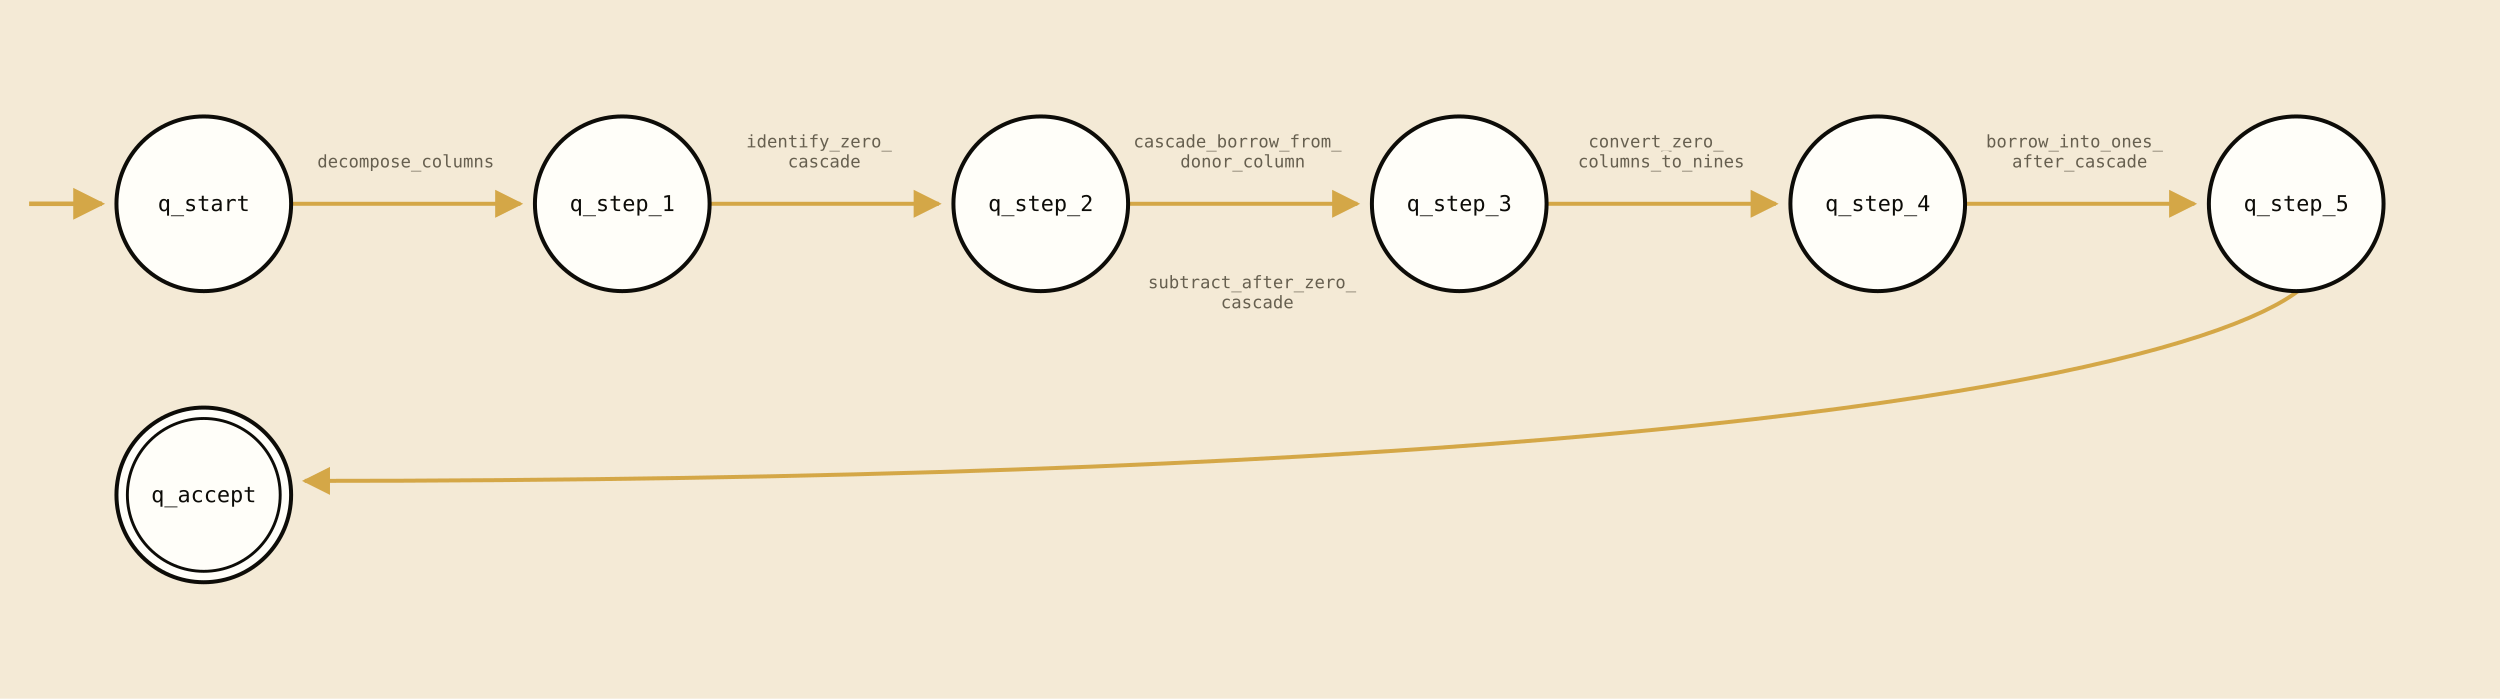
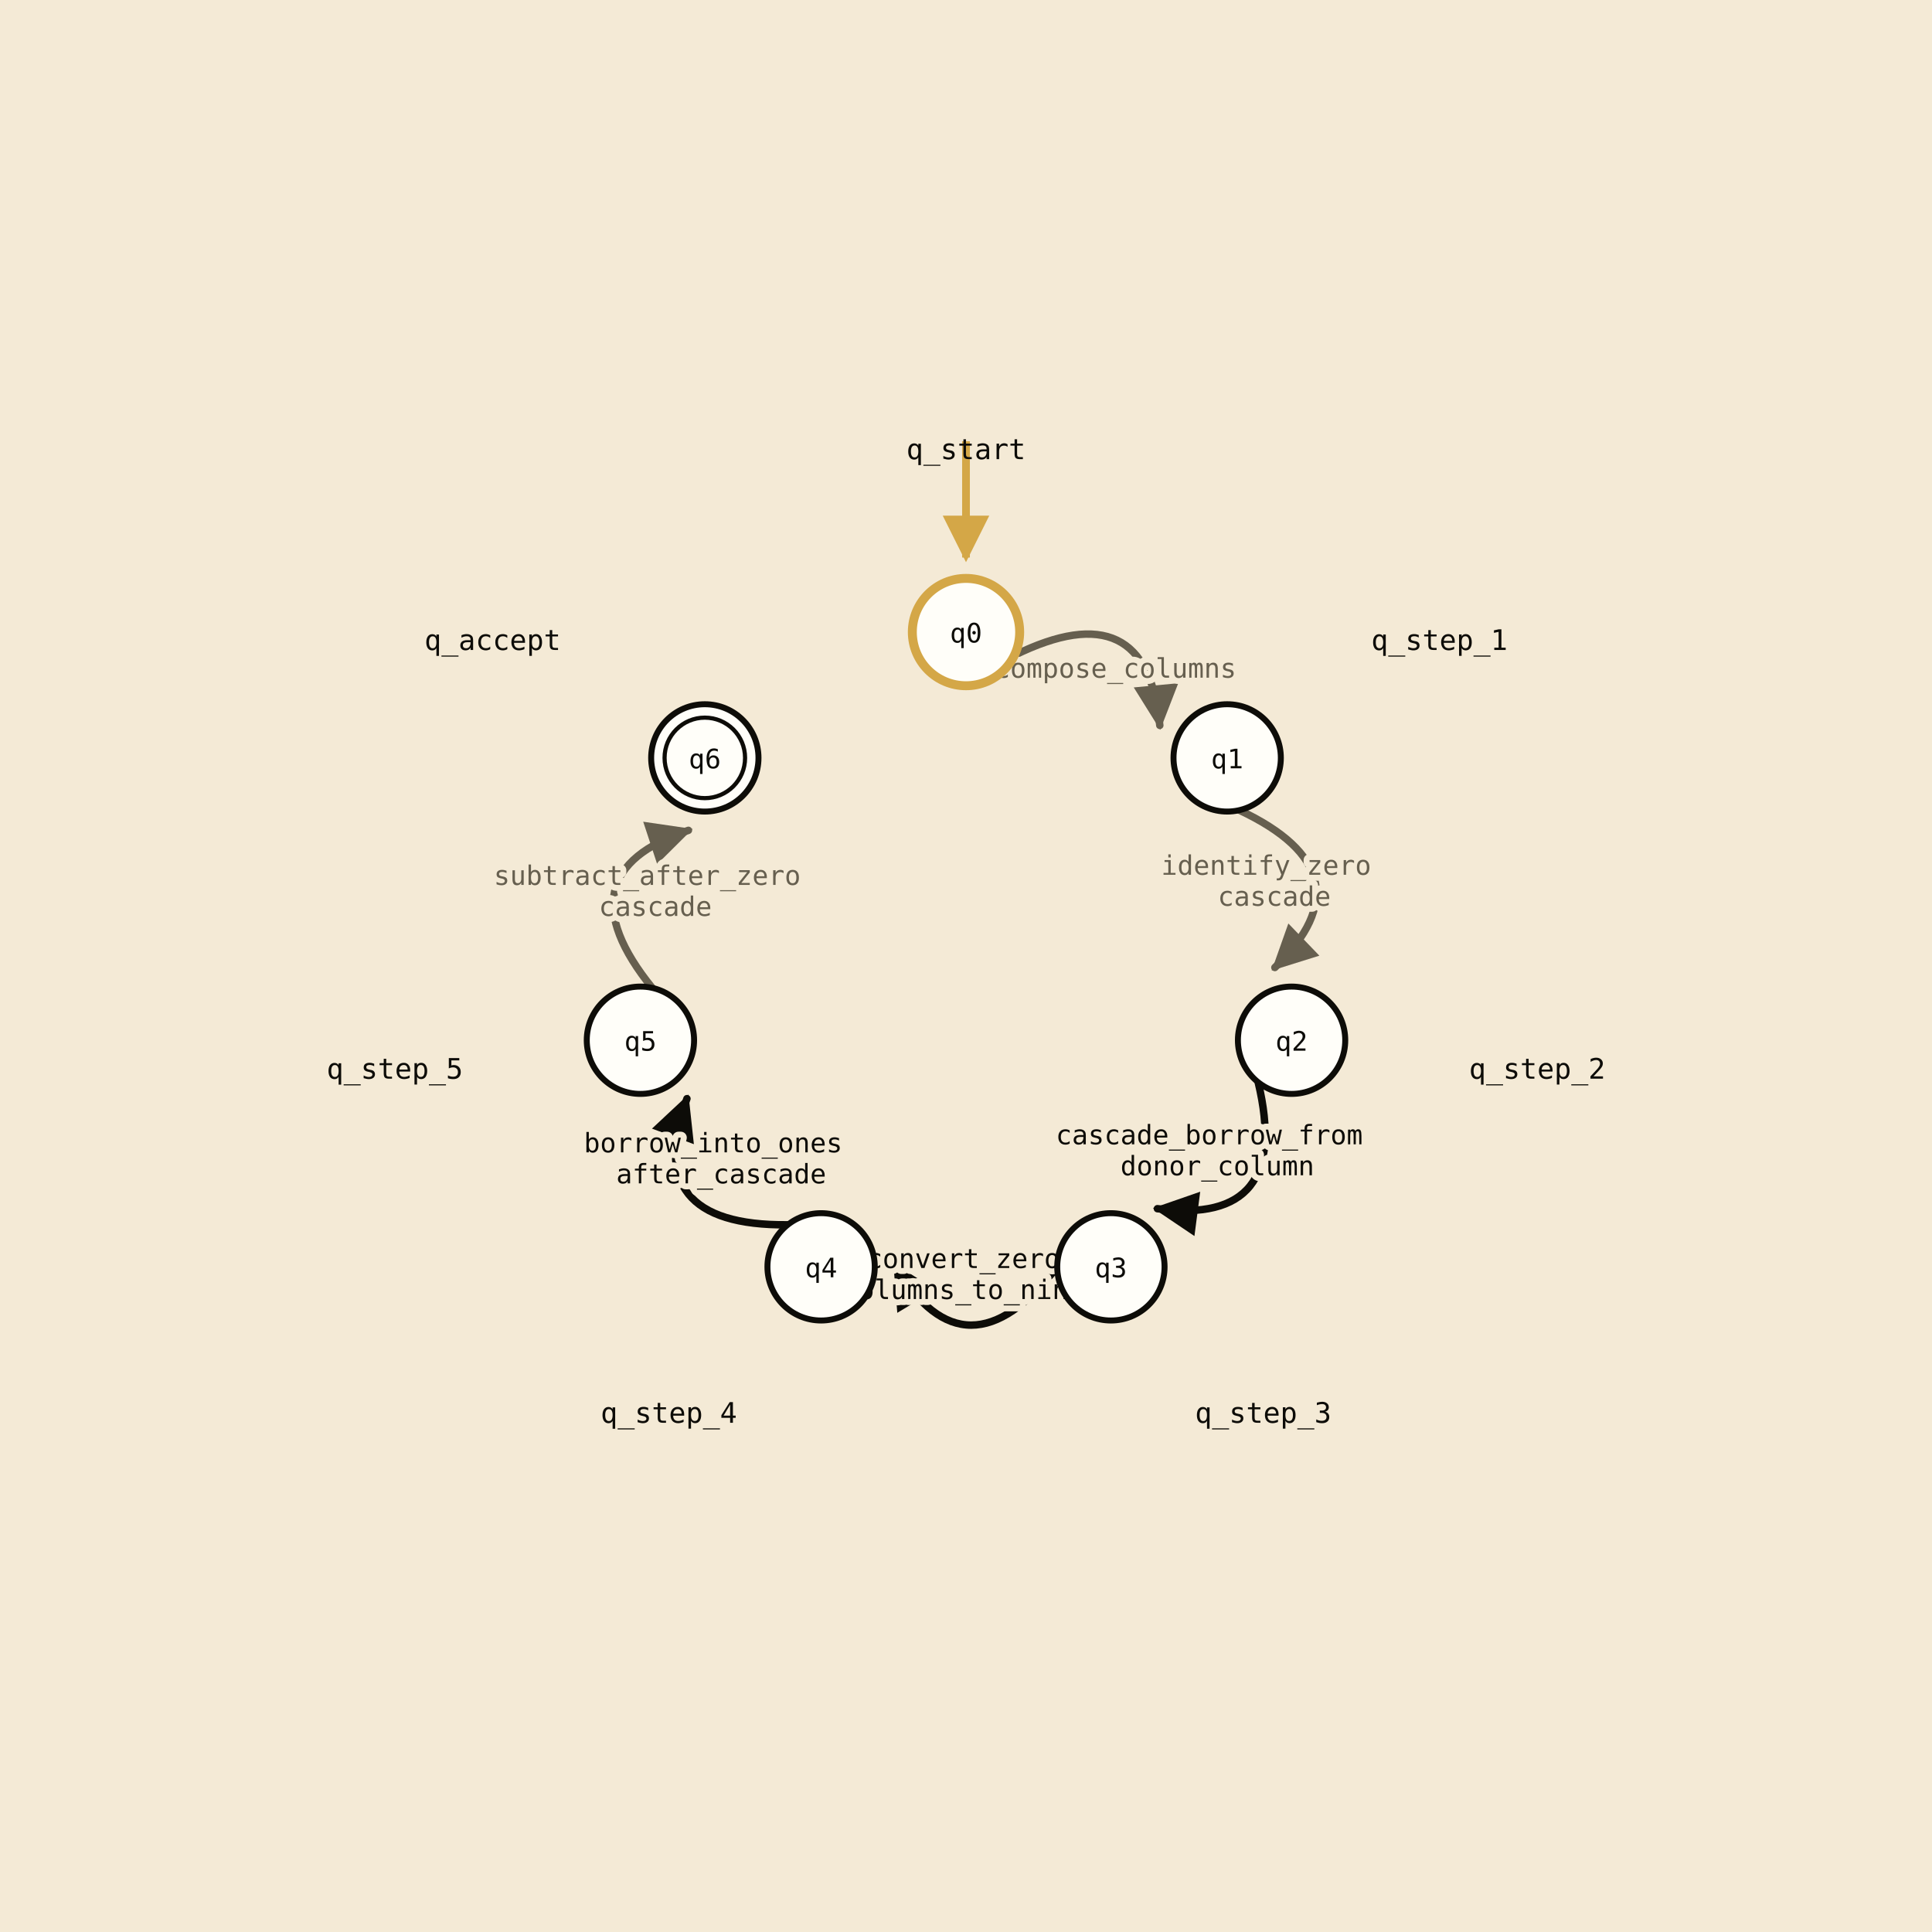
- <svg xmlns="http://www.w3.org/2000/svg" width="1374" height="384" viewBox="0 0 1374 384" role="img" aria-labelledby="title desc">
+ <svg xmlns="http://www.w3.org/2000/svg" width="648" height="648" viewBox="0 0 648 648" role="img" aria-labelledby="title desc">
  <defs>
-     <marker id="arrow-static" viewBox="0 0 10 10" refX="9" refY="5" markerWidth="7" markerHeight="7" orient="auto-start-reverse">
+     <marker id="arrow-conserving" viewBox="0 0 10 10" refX="9" refY="5" markerWidth="6" markerHeight="6" orient="auto-start-reverse">
      <path d="M 0 0 L 10 5 L 0 10 z" fill="#0d0c08" />
    </marker>
-     <marker id="arrow-observed" viewBox="0 0 10 10" refX="9" refY="5" markerWidth="7" markerHeight="7" orient="auto-start-reverse">
-       <path d="M 0 0 L 10 5 L 0 10 z" fill="#d4a747" />
+     <marker id="arrow-deforming" viewBox="0 0 10 10" refX="9" refY="5" markerWidth="6" markerHeight="6" orient="auto-start-reverse">
+       <path d="M 0 0 L 10 5 L 0 10 z" fill="#b95238" />
    </marker>
-     <marker id="arrow-combined" viewBox="0 0 10 10" refX="9" refY="5" markerWidth="7" markerHeight="7" orient="auto-start-reverse">
+     <marker id="arrow-neutral" viewBox="0 0 10 10" refX="9" refY="5" markerWidth="6" markerHeight="6" orient="auto-start-reverse">
+       <path d="M 0 0 L 10 5 L 0 10 z" fill="#665f4f" />
+     </marker>
+     <marker id="arrow-start" viewBox="0 0 10 10" refX="9" refY="5" markerWidth="6" markerHeight="6" orient="auto-start-reverse">
      <path d="M 0 0 L 10 5 L 0 10 z" fill="#d4a747" />
    </marker>
  </defs>
  <rect width="100%" height="100%" fill="#f4ead6" />
-   <path class="edge-static-observed" d="M 160.0 112.0 L 286.0 112.0" fill="none" stroke="#d4a747" stroke-width="2.2" marker-end="url(#arrow-combined)" />
-   <text text-anchor="middle" font-family="ui-monospace, Menlo, Consolas, monospace" font-size="9.5" fill="#665f4f" stroke="#f4ead6" stroke-width="5" stroke-linejoin="round" paint-order="stroke fill">
-     <tspan x="223.0" y="92.0">decompose_columns</tspan>
+   <path class="edge-neutral" d="M 340.2 219.8 Q 384.7 197.9 389.0 243.3" fill="none" stroke="#665f4f" stroke-width="2.5" stroke-linecap="round" marker-end="url(#arrow-neutral)" />
+   <text text-anchor="middle" font-family="ui-monospace, Menlo, Consolas, monospace" font-size="9.0" fill="#665f4f" stroke="#f4ead6" stroke-width="4" stroke-linejoin="round" paint-order="stroke fill">
+     <tspan x="368.6" y="227.3">decompose_columns</tspan>
  </text>
-   <path class="edge-static-observed" d="M 390.0 112.0 L 516.0 112.0" fill="none" stroke="#d4a747" stroke-width="2.2" marker-end="url(#arrow-combined)" />
-   <text text-anchor="middle" font-family="ui-monospace, Menlo, Consolas, monospace" font-size="9.5" fill="#665f4f" stroke="#f4ead6" stroke-width="5" stroke-linejoin="round" paint-order="stroke fill">
-     <tspan x="453.0" y="81.0">identify_zero_</tspan>
-     <tspan x="453.0" y="92.0">cascade</tspan>
+   <path class="edge-neutral" d="M 415.6 271.7 Q 460.5 292.8 427.6 324.5" fill="none" stroke="#665f4f" stroke-width="2.5" stroke-linecap="round" marker-end="url(#arrow-neutral)" />
+   <text text-anchor="middle" font-family="ui-monospace, Menlo, Consolas, monospace" font-size="9.0" fill="#665f4f" stroke="#f4ead6" stroke-width="4" stroke-linejoin="round" paint-order="stroke fill">
+     <tspan x="427.4" y="293.4">identify_zero</tspan>
+     <tspan x="427.4" y="303.8">cascade</tspan>
  </text>
-   <path class="edge-static-observed" d="M 620.0 112.0 L 746.0 112.0" fill="none" stroke="#d4a747" stroke-width="2.2" marker-end="url(#arrow-combined)" />
-   <text text-anchor="middle" font-family="ui-monospace, Menlo, Consolas, monospace" font-size="9.5" fill="#665f4f" stroke="#f4ead6" stroke-width="5" stroke-linejoin="round" paint-order="stroke fill">
-     <tspan x="683.0" y="81.0">cascade_borrow_from_</tspan>
-     <tspan x="683.0" y="92.0">donor_column</tspan>
+   <path class="edge-conserving" d="M 422.0 363.0 Q 433.5 411.3 388.2 405.4" fill="none" stroke="#0d0c08" stroke-width="2.5" stroke-linecap="round" marker-end="url(#arrow-conserving)" />
+   <text text-anchor="middle" font-family="ui-monospace, Menlo, Consolas, monospace" font-size="9.0" fill="#0d0c08" stroke="#f4ead6" stroke-width="4" stroke-linejoin="round" paint-order="stroke fill">
+     <tspan x="408.3" y="383.8">cascade_borrow_from</tspan>
+     <tspan x="408.3" y="394.2">donor_column</tspan>
  </text>
-   <path class="edge-static-observed" d="M 850.0 112.0 L 976.0 112.0" fill="none" stroke="#d4a747" stroke-width="2.2" marker-end="url(#arrow-combined)" />
-   <text text-anchor="middle" font-family="ui-monospace, Menlo, Consolas, monospace" font-size="9.5" fill="#665f4f" stroke="#f4ead6" stroke-width="5" stroke-linejoin="round" paint-order="stroke fill">
-     <tspan x="913.0" y="81.0">convert_zero_</tspan>
-     <tspan x="913.0" y="92.0">columns_to_nines</tspan>
+   <path class="edge-conserving" d="M 354.6 424.9 Q 324.0 464.0 300.4 424.9" fill="none" stroke="#0d0c08" stroke-width="2.5" stroke-linecap="round" marker-end="url(#arrow-conserving)" />
+   <text text-anchor="middle" font-family="ui-monospace, Menlo, Consolas, monospace" font-size="9.0" fill="#0d0c08" stroke="#f4ead6" stroke-width="4" stroke-linejoin="round" paint-order="stroke fill">
+     <tspan x="325.8" y="425.3">convert_zero</tspan>
+     <tspan x="325.8" y="435.7">columns_to_nines</tspan>
  </text>
-   <path class="edge-static-observed" d="M 1080.0 112.0 L 1206.0 112.0" fill="none" stroke="#d4a747" stroke-width="2.2" marker-end="url(#arrow-combined)" />
-   <text text-anchor="middle" font-family="ui-monospace, Menlo, Consolas, monospace" font-size="9.5" fill="#665f4f" stroke="#f4ead6" stroke-width="5" stroke-linejoin="round" paint-order="stroke fill">
-     <tspan x="1143.0" y="81.0">borrow_into_ones_</tspan>
-     <tspan x="1143.0" y="92.0">after_cascade</tspan>
+   <path class="edge-conserving" d="M 264.2 410.8 Q 214.5 411.3 230.4 368.5" fill="none" stroke="#0d0c08" stroke-width="2.5" stroke-linecap="round" marker-end="url(#arrow-conserving)" />
+   <text text-anchor="middle" font-family="ui-monospace, Menlo, Consolas, monospace" font-size="9.0" fill="#0d0c08" stroke="#f4ead6" stroke-width="4" stroke-linejoin="round" paint-order="stroke fill">
+     <tspan x="241.9" y="386.5">borrow_into_ones</tspan>
+     <tspan x="241.9" y="396.9">after_cascade</tspan>
  </text>
-   <path class="edge-static-observed" d="M 1214.5 118.6 C 1352.0 118.6, 1352.0 264.3, 167.5 264.3" fill="none" stroke="#d4a747" stroke-width="2.2" marker-end="url(#arrow-combined)" />
-   <text text-anchor="middle" font-family="ui-monospace, Menlo, Consolas, monospace" font-size="9.5" fill="#665f4f" stroke="#f4ead6" stroke-width="5" stroke-linejoin="round" paint-order="stroke fill">
-     <tspan x="691.0" y="158.4">subtract_after_zero_</tspan>
-     <tspan x="691.0" y="169.4">cascade</tspan>
+   <path class="edge-neutral" d="M 218.8 331.4 Q 187.5 292.8 230.9 278.5" fill="none" stroke="#665f4f" stroke-width="2.5" stroke-linecap="round" marker-end="url(#arrow-neutral)" />
+   <text text-anchor="middle" font-family="ui-monospace, Menlo, Consolas, monospace" font-size="9.0" fill="#665f4f" stroke="#f4ead6" stroke-width="4" stroke-linejoin="round" paint-order="stroke fill">
+     <tspan x="219.8" y="296.8">subtract_after_zero</tspan>
+     <tspan x="219.8" y="307.2">cascade</tspan>
  </text>
-   <path d="M 16.0 112.0 L 56.0 112.0" fill="none" stroke="#d4a747" stroke-width="2.5" marker-end="url(#arrow-observed)" />
-   <circle cx="112.0" cy="112.0" r="48.0" fill="#fffef9" stroke="#0d0c08" stroke-width="2.2" />
-   <text x="112.0" y="116.0" text-anchor="middle" font-family="ui-monospace, Menlo, Consolas, monospace" font-size="12.0" fill="#0d0c08">q_start</text>
-   <circle cx="342.0" cy="112.0" r="48.0" fill="#fffef9" stroke="#0d0c08" stroke-width="2.2" />
-   <text x="342.0" y="116.0" text-anchor="middle" font-family="ui-monospace, Menlo, Consolas, monospace" font-size="12.0" fill="#0d0c08">q_step_1</text>
-   <circle cx="572.0" cy="112.0" r="48.0" fill="#fffef9" stroke="#0d0c08" stroke-width="2.2" />
-   <text x="572.0" y="116.0" text-anchor="middle" font-family="ui-monospace, Menlo, Consolas, monospace" font-size="12.0" fill="#0d0c08">q_step_2</text>
-   <circle cx="802.0" cy="112.0" r="48.0" fill="#fffef9" stroke="#0d0c08" stroke-width="2.2" />
-   <text x="802.0" y="116.0" text-anchor="middle" font-family="ui-monospace, Menlo, Consolas, monospace" font-size="12.0" fill="#0d0c08">q_step_3</text>
-   <circle cx="1032.0" cy="112.0" r="48.0" fill="#fffef9" stroke="#0d0c08" stroke-width="2.2" />
-   <text x="1032.0" y="116.0" text-anchor="middle" font-family="ui-monospace, Menlo, Consolas, monospace" font-size="12.0" fill="#0d0c08">q_step_4</text>
-   <circle cx="1262.0" cy="112.0" r="48.0" fill="#fffef9" stroke="#0d0c08" stroke-width="2.2" />
-   <text x="1262.0" y="116.0" text-anchor="middle" font-family="ui-monospace, Menlo, Consolas, monospace" font-size="12.0" fill="#0d0c08">q_step_5</text>
-   <circle cx="112.0" cy="272.0" r="48.0" fill="#fffef9" stroke="#0d0c08" stroke-width="2.2" />
-   <circle cx="112.0" cy="272.0" r="42.0" fill="none" stroke="#0d0c08" stroke-width="1.6" />
-   <text x="112.0" y="276.0" text-anchor="middle" font-family="ui-monospace, Menlo, Consolas, monospace" font-size="12.0" fill="#0d0c08">q_accept</text>
+   <path d="M 324.0 148.0 L 324.0 187.0" fill="none" stroke="#d4a747" stroke-width="2.6" marker-end="url(#arrow-start)" />
+   <circle cx="324.0" cy="212.0" r="18.0" fill="#fffef9" stroke="#d4a747" stroke-width="3" />
+   <text text-anchor="middle" font-family="ui-monospace, Menlo, Consolas, monospace" font-size="9.5" fill="#0d0c08">
+     <tspan x="324.0" y="154.0">q_start</tspan>
+   </text>
+   <text x="324.0" y="215.5" text-anchor="middle" font-family="ui-monospace, Menlo, Consolas, monospace" font-size="9" fill="#0d0c08">q0</text>
+   <circle cx="411.6" cy="254.2" r="18.0" fill="#fffef9" stroke="#0d0c08" stroke-width="2" />
+   <text text-anchor="start" font-family="ui-monospace, Menlo, Consolas, monospace" font-size="9.5" fill="#0d0c08">
+     <tspan x="459.9" y="218.0">q_step_1</tspan>
+   </text>
+   <text x="411.6" y="257.7" text-anchor="middle" font-family="ui-monospace, Menlo, Consolas, monospace" font-size="9" fill="#0d0c08">q1</text>
+   <circle cx="433.2" cy="348.9" r="18.0" fill="#fffef9" stroke="#0d0c08" stroke-width="2" />
+   <text text-anchor="start" font-family="ui-monospace, Menlo, Consolas, monospace" font-size="9.5" fill="#0d0c08">
+     <tspan x="492.7" y="361.8">q_step_2</tspan>
+   </text>
+   <text x="433.2" y="352.4" text-anchor="middle" font-family="ui-monospace, Menlo, Consolas, monospace" font-size="9" fill="#0d0c08">q2</text>
+   <circle cx="372.6" cy="424.9" r="18.0" fill="#fffef9" stroke="#0d0c08" stroke-width="2" />
+   <text text-anchor="start" font-family="ui-monospace, Menlo, Consolas, monospace" font-size="9.5" fill="#0d0c08">
+     <tspan x="400.8" y="477.2">q_step_3</tspan>
+   </text>
+   <text x="372.6" y="428.4" text-anchor="middle" font-family="ui-monospace, Menlo, Consolas, monospace" font-size="9" fill="#0d0c08">q3</text>
+   <circle cx="275.4" cy="424.9" r="18.0" fill="#fffef9" stroke="#0d0c08" stroke-width="2" />
+   <text text-anchor="end" font-family="ui-monospace, Menlo, Consolas, monospace" font-size="9.5" fill="#0d0c08">
+     <tspan x="247.2" y="477.2">q_step_4</tspan>
+   </text>
+   <text x="275.4" y="428.4" text-anchor="middle" font-family="ui-monospace, Menlo, Consolas, monospace" font-size="9" fill="#0d0c08">q4</text>
+   <circle cx="214.8" cy="348.9" r="18.0" fill="#fffef9" stroke="#0d0c08" stroke-width="2" />
+   <text text-anchor="end" font-family="ui-monospace, Menlo, Consolas, monospace" font-size="9.5" fill="#0d0c08">
+     <tspan x="155.3" y="361.8">q_step_5</tspan>
+   </text>
+   <text x="214.8" y="352.4" text-anchor="middle" font-family="ui-monospace, Menlo, Consolas, monospace" font-size="9" fill="#0d0c08">q5</text>
+   <circle cx="236.4" cy="254.2" r="18.0" fill="#fffef9" stroke="#0d0c08" stroke-width="2" />
+   <circle cx="236.4" cy="254.2" r="13.5" fill="none" stroke="#0d0c08" stroke-width="1.4" />
+   <text text-anchor="end" font-family="ui-monospace, Menlo, Consolas, monospace" font-size="9.5" fill="#0d0c08">
+     <tspan x="188.1" y="218.0">q_accept</tspan>
+   </text>
+   <text x="236.4" y="257.7" text-anchor="middle" font-family="ui-monospace, Menlo, Consolas, monospace" font-size="9" fill="#0d0c08">q6</text>
</svg>
